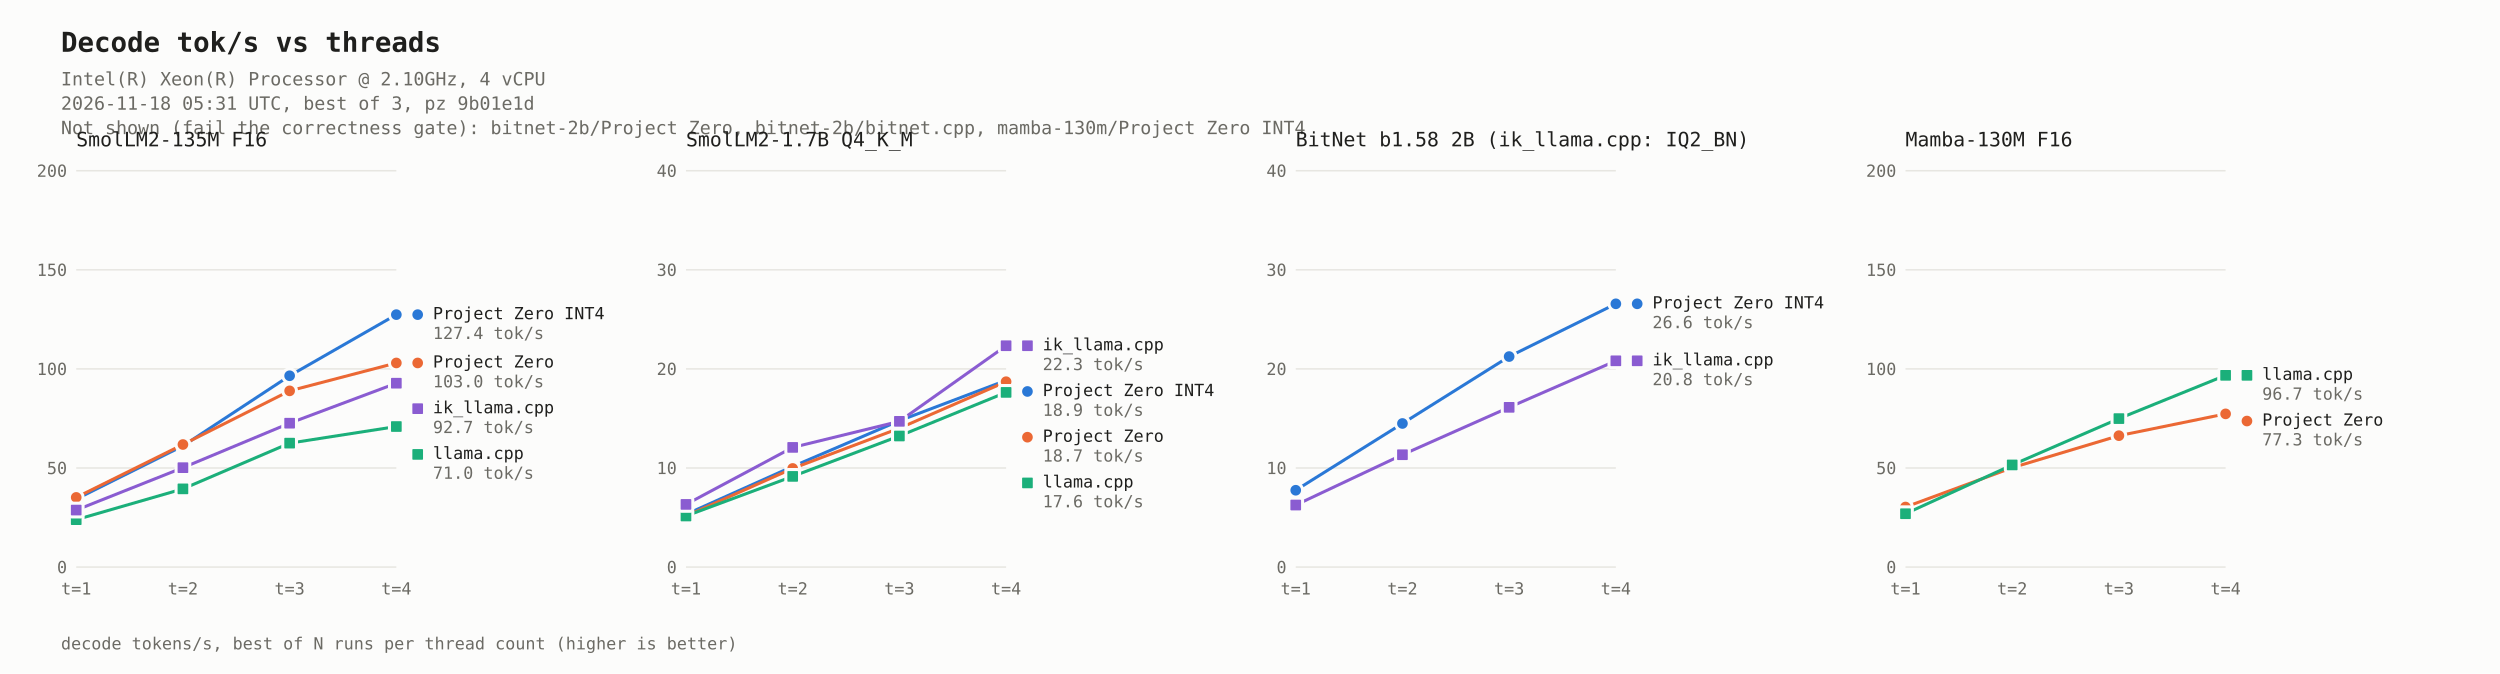
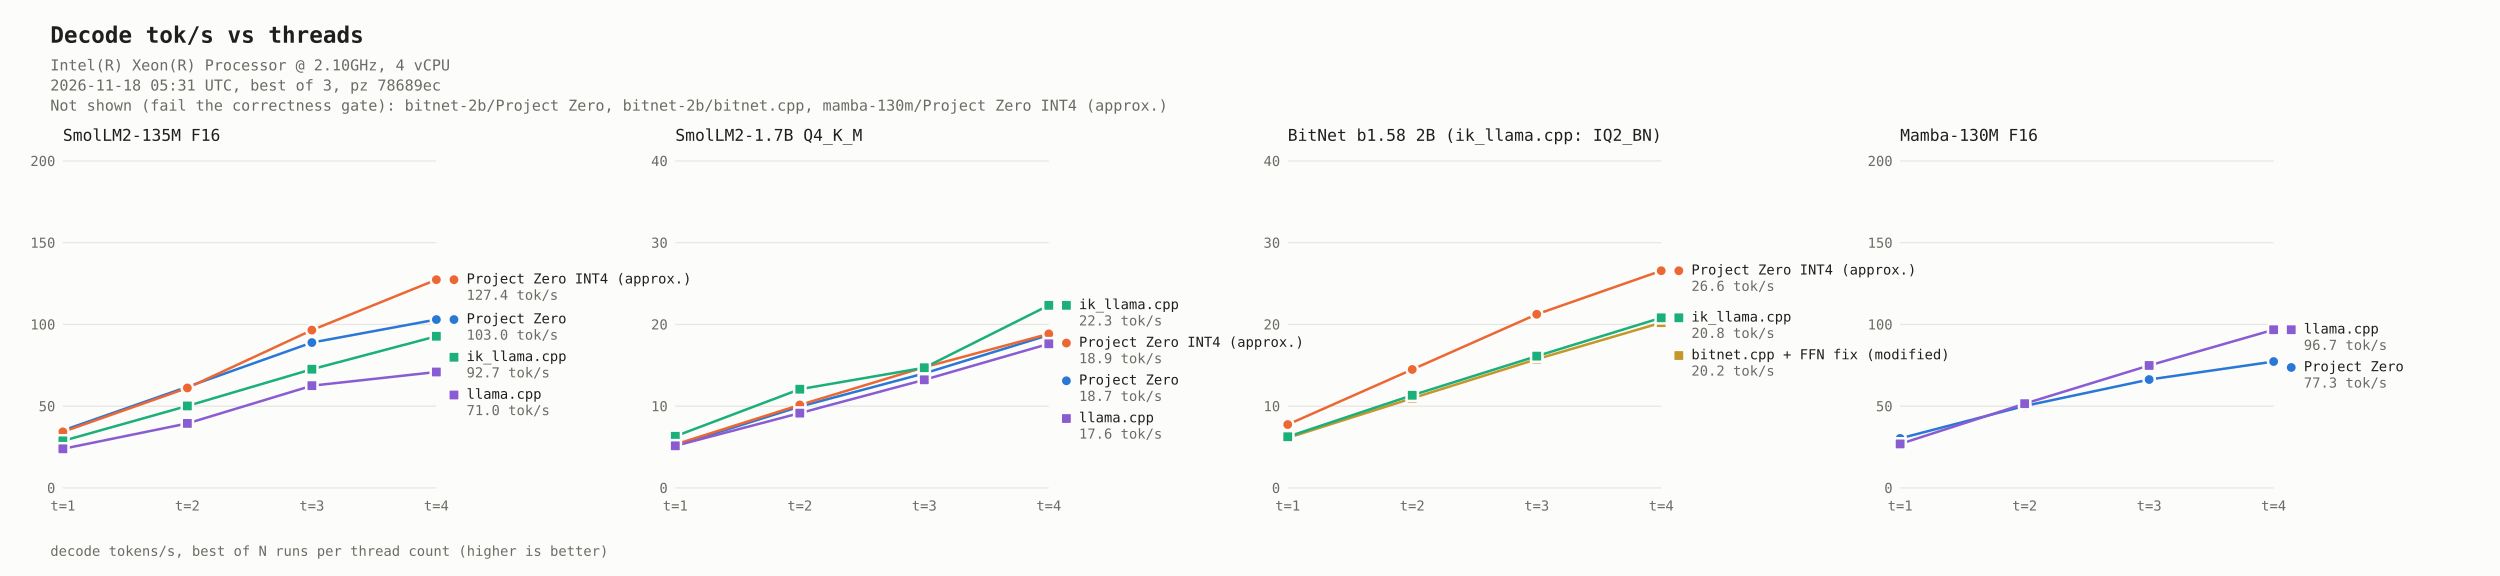
- <svg xmlns="http://www.w3.org/2000/svg" width="1640" height="442" viewBox="0 0 1640 442" font-family="ui-monospace,Menlo,Consolas,monospace">
-   <rect width="1640" height="442" fill="#fcfcfb" />
+ <svg xmlns="http://www.w3.org/2000/svg" width="1988" height="458" viewBox="0 0 1988 458" font-family="ui-monospace,Menlo,Consolas,monospace">
+   <rect width="1988" height="458" fill="#fcfcfb" />
  <text x="40" y="34" font-size="18" fill="#1f1f1d" font-weight="600">Decode tok/s vs threads</text>
  <text x="40" y="56" font-size="12" fill="#6b6a64">Intel(R) Xeon(R) Processor @ 2.10GHz, 4 vCPU</text>
-   <text x="40" y="72" font-size="12" fill="#6b6a64">2026-11-18 05:31 UTC, best of 3, pz 9b01e1d</text>
-   <text x="40" y="88" font-size="12" fill="#6b6a64">Not shown (fail the correctness gate): bitnet-2b/Project Zero, bitnet-2b/bitnet.cpp, mamba-130m/Project Zero INT4</text>
-   <text x="50" y="96" font-size="13" fill="#1f1f1d">SmolLM2-135M F16</text>
-   <line x1="50" x2="260" y1="372.0" y2="372.0" stroke="#e7e6e1" stroke-width="1" />
-   <text x="44" y="376.0" font-size="11" fill="#6b6a64" text-anchor="end">0</text>
-   <line x1="50" x2="260" y1="307.0" y2="307.0" stroke="#e7e6e1" stroke-width="1" />
-   <text x="44" y="311.0" font-size="11" fill="#6b6a64" text-anchor="end">50</text>
-   <line x1="50" x2="260" y1="242.0" y2="242.0" stroke="#e7e6e1" stroke-width="1" />
-   <text x="44" y="246.0" font-size="11" fill="#6b6a64" text-anchor="end">100</text>
-   <line x1="50" x2="260" y1="177.0" y2="177.0" stroke="#e7e6e1" stroke-width="1" />
-   <text x="44" y="181.0" font-size="11" fill="#6b6a64" text-anchor="end">150</text>
-   <line x1="50" x2="260" y1="112.0" y2="112.0" stroke="#e7e6e1" stroke-width="1" />
-   <text x="44" y="116.0" font-size="11" fill="#6b6a64" text-anchor="end">200</text>
-   <text x="50.0" y="390" font-size="11" fill="#6b6a64" text-anchor="middle">t=1</text>
-   <text x="120.0" y="390" font-size="11" fill="#6b6a64" text-anchor="middle">t=2</text>
-   <text x="190.0" y="390" font-size="11" fill="#6b6a64" text-anchor="middle">t=3</text>
-   <text x="260.0" y="390" font-size="11" fill="#6b6a64" text-anchor="middle">t=4</text>
-   <polyline points="50.0,327.4 120.0,292.5 190.0,246.5 260.0,206.4" fill="none" stroke="#2a78d6" stroke-width="2" stroke-linejoin="round" />
-   <circle cx="50.0" cy="327.4" r="4.5" fill="#2a78d6" stroke="#fcfcfb" stroke-width="2" />
-   <circle cx="120.0" cy="292.5" r="4.5" fill="#2a78d6" stroke="#fcfcfb" stroke-width="2" />
-   <circle cx="190.0" cy="246.5" r="4.5" fill="#2a78d6" stroke="#fcfcfb" stroke-width="2" />
-   <circle cx="260.0" cy="206.4" r="4.5" fill="#2a78d6" stroke="#fcfcfb" stroke-width="2" />
-   <polyline points="50.0,326.3 120.0,291.6 190.0,256.4 260.0,238.1" fill="none" stroke="#eb6834" stroke-width="2" stroke-linejoin="round" />
-   <circle cx="50.0" cy="326.3" r="4.5" fill="#eb6834" stroke="#fcfcfb" stroke-width="2" />
-   <circle cx="120.0" cy="291.6" r="4.5" fill="#eb6834" stroke="#fcfcfb" stroke-width="2" />
-   <circle cx="190.0" cy="256.4" r="4.5" fill="#eb6834" stroke="#fcfcfb" stroke-width="2" />
-   <circle cx="260.0" cy="238.1" r="4.5" fill="#eb6834" stroke="#fcfcfb" stroke-width="2" />
-   <polyline points="50.0,340.9 120.0,320.7 190.0,290.7 260.0,279.8" fill="none" stroke="#1baf7a" stroke-width="2" stroke-linejoin="round" />
-   <rect x="45.5" y="336.4" width="9" height="9" rx="1.5" fill="#1baf7a" stroke="#fcfcfb" stroke-width="2" />
-   <rect x="115.5" y="316.2" width="9" height="9" rx="1.5" fill="#1baf7a" stroke="#fcfcfb" stroke-width="2" />
-   <rect x="185.5" y="286.2" width="9" height="9" rx="1.5" fill="#1baf7a" stroke="#fcfcfb" stroke-width="2" />
-   <rect x="255.5" y="275.3" width="9" height="9" rx="1.5" fill="#1baf7a" stroke="#fcfcfb" stroke-width="2" />
-   <polyline points="50.0,334.6 120.0,306.8 190.0,277.6 260.0,251.4" fill="none" stroke="#8a5cd1" stroke-width="2" stroke-linejoin="round" />
-   <rect x="45.5" y="330.1" width="9" height="9" rx="1.5" fill="#8a5cd1" stroke="#fcfcfb" stroke-width="2" />
-   <rect x="115.5" y="302.3" width="9" height="9" rx="1.5" fill="#8a5cd1" stroke="#fcfcfb" stroke-width="2" />
-   <rect x="185.5" y="273.1" width="9" height="9" rx="1.5" fill="#8a5cd1" stroke="#fcfcfb" stroke-width="2" />
-   <rect x="255.5" y="246.9" width="9" height="9" rx="1.5" fill="#8a5cd1" stroke="#fcfcfb" stroke-width="2" />
-   <circle cx="274.0" cy="206.4" r="4.5" fill="#2a78d6" stroke="#fcfcfb" stroke-width="2" />
-   <text x="284" y="209.4" font-size="11" fill="#1f1f1d">Project Zero INT4</text>
-   <text x="284" y="222.4" font-size="11" fill="#6b6a64">127.4 tok/s</text>
-   <circle cx="274.0" cy="238.1" r="4.5" fill="#eb6834" stroke="#fcfcfb" stroke-width="2" />
-   <text x="284" y="241.1" font-size="11" fill="#1f1f1d">Project Zero</text>
-   <text x="284" y="254.1" font-size="11" fill="#6b6a64">103.0 tok/s</text>
-   <rect x="269.5" y="263.6" width="9" height="9" rx="1.5" fill="#8a5cd1" stroke="#fcfcfb" stroke-width="2" />
-   <text x="284" y="271.1" font-size="11" fill="#1f1f1d">ik_llama.cpp</text>
-   <text x="284" y="284.1" font-size="11" fill="#6b6a64">92.7 tok/s</text>
-   <rect x="269.5" y="293.6" width="9" height="9" rx="1.5" fill="#1baf7a" stroke="#fcfcfb" stroke-width="2" />
-   <text x="284" y="301.1" font-size="11" fill="#1f1f1d">llama.cpp</text>
-   <text x="284" y="314.1" font-size="11" fill="#6b6a64">71.0 tok/s</text>
-   <text x="450" y="96" font-size="13" fill="#1f1f1d">SmolLM2-1.7B Q4_K_M</text>
-   <line x1="450" x2="660" y1="372.0" y2="372.0" stroke="#e7e6e1" stroke-width="1" />
-   <text x="444" y="376.0" font-size="11" fill="#6b6a64" text-anchor="end">0</text>
-   <line x1="450" x2="660" y1="307.0" y2="307.0" stroke="#e7e6e1" stroke-width="1" />
-   <text x="444" y="311.0" font-size="11" fill="#6b6a64" text-anchor="end">10</text>
-   <line x1="450" x2="660" y1="242.0" y2="242.0" stroke="#e7e6e1" stroke-width="1" />
-   <text x="444" y="246.0" font-size="11" fill="#6b6a64" text-anchor="end">20</text>
-   <line x1="450" x2="660" y1="177.0" y2="177.0" stroke="#e7e6e1" stroke-width="1" />
-   <text x="444" y="181.0" font-size="11" fill="#6b6a64" text-anchor="end">30</text>
-   <line x1="450" x2="660" y1="112.0" y2="112.0" stroke="#e7e6e1" stroke-width="1" />
-   <text x="444" y="116.0" font-size="11" fill="#6b6a64" text-anchor="end">40</text>
-   <text x="450.0" y="390" font-size="11" fill="#6b6a64" text-anchor="middle">t=1</text>
-   <text x="520.0" y="390" font-size="11" fill="#6b6a64" text-anchor="middle">t=2</text>
-   <text x="590.0" y="390" font-size="11" fill="#6b6a64" text-anchor="middle">t=3</text>
-   <text x="660.0" y="390" font-size="11" fill="#6b6a64" text-anchor="middle">t=4</text>
-   <polyline points="450.0,337.4 520.0,306.0 590.0,276.0 660.0,249.5" fill="none" stroke="#2a78d6" stroke-width="2" stroke-linejoin="round" />
-   <circle cx="450.0" cy="337.4" r="4.5" fill="#2a78d6" stroke="#fcfcfb" stroke-width="2" />
-   <circle cx="520.0" cy="306.0" r="4.5" fill="#2a78d6" stroke="#fcfcfb" stroke-width="2" />
-   <circle cx="590.0" cy="276.0" r="4.5" fill="#2a78d6" stroke="#fcfcfb" stroke-width="2" />
-   <circle cx="660.0" cy="249.5" r="4.5" fill="#2a78d6" stroke="#fcfcfb" stroke-width="2" />
-   <polyline points="450.0,338.5 520.0,307.3 590.0,280.9 660.0,250.4" fill="none" stroke="#eb6834" stroke-width="2" stroke-linejoin="round" />
-   <circle cx="450.0" cy="338.5" r="4.5" fill="#eb6834" stroke="#fcfcfb" stroke-width="2" />
-   <circle cx="520.0" cy="307.3" r="4.5" fill="#eb6834" stroke="#fcfcfb" stroke-width="2" />
-   <circle cx="590.0" cy="280.9" r="4.5" fill="#eb6834" stroke="#fcfcfb" stroke-width="2" />
-   <circle cx="660.0" cy="250.4" r="4.5" fill="#eb6834" stroke="#fcfcfb" stroke-width="2" />
-   <polyline points="450.0,338.5 520.0,312.5 590.0,286.0 660.0,257.4" fill="none" stroke="#1baf7a" stroke-width="2" stroke-linejoin="round" />
-   <rect x="445.5" y="334.0" width="9" height="9" rx="1.5" fill="#1baf7a" stroke="#fcfcfb" stroke-width="2" />
-   <rect x="515.5" y="308.0" width="9" height="9" rx="1.5" fill="#1baf7a" stroke="#fcfcfb" stroke-width="2" />
-   <rect x="585.5" y="281.5" width="9" height="9" rx="1.5" fill="#1baf7a" stroke="#fcfcfb" stroke-width="2" />
-   <rect x="655.5" y="252.9" width="9" height="9" rx="1.5" fill="#1baf7a" stroke="#fcfcfb" stroke-width="2" />
-   <polyline points="450.0,330.9 520.0,293.5 590.0,276.4 660.0,226.8" fill="none" stroke="#8a5cd1" stroke-width="2" stroke-linejoin="round" />
-   <rect x="445.5" y="326.4" width="9" height="9" rx="1.5" fill="#8a5cd1" stroke="#fcfcfb" stroke-width="2" />
-   <rect x="515.5" y="289.0" width="9" height="9" rx="1.5" fill="#8a5cd1" stroke="#fcfcfb" stroke-width="2" />
-   <rect x="585.5" y="271.9" width="9" height="9" rx="1.5" fill="#8a5cd1" stroke="#fcfcfb" stroke-width="2" />
-   <rect x="655.5" y="222.3" width="9" height="9" rx="1.5" fill="#8a5cd1" stroke="#fcfcfb" stroke-width="2" />
-   <rect x="669.5" y="222.3" width="9" height="9" rx="1.5" fill="#8a5cd1" stroke="#fcfcfb" stroke-width="2" />
-   <text x="684" y="229.8" font-size="11" fill="#1f1f1d">ik_llama.cpp</text>
-   <text x="684" y="242.8" font-size="11" fill="#6b6a64">22.3 tok/s</text>
-   <circle cx="674.0" cy="256.8" r="4.5" fill="#2a78d6" stroke="#fcfcfb" stroke-width="2" />
-   <text x="684" y="259.8" font-size="11" fill="#1f1f1d">Project Zero INT4</text>
-   <text x="684" y="272.8" font-size="11" fill="#6b6a64">18.9 tok/s</text>
-   <circle cx="674.0" cy="286.8" r="4.5" fill="#eb6834" stroke="#fcfcfb" stroke-width="2" />
-   <text x="684" y="289.8" font-size="11" fill="#1f1f1d">Project Zero</text>
-   <text x="684" y="302.8" font-size="11" fill="#6b6a64">18.7 tok/s</text>
-   <rect x="669.5" y="312.3" width="9" height="9" rx="1.5" fill="#1baf7a" stroke="#fcfcfb" stroke-width="2" />
-   <text x="684" y="319.8" font-size="11" fill="#1f1f1d">llama.cpp</text>
-   <text x="684" y="332.8" font-size="11" fill="#6b6a64">17.6 tok/s</text>
-   <text x="850" y="96" font-size="13" fill="#1f1f1d">BitNet b1.58 2B (ik_llama.cpp: IQ2_BN)</text>
-   <line x1="850" x2="1060" y1="372.0" y2="372.0" stroke="#e7e6e1" stroke-width="1" />
-   <text x="844" y="376.0" font-size="11" fill="#6b6a64" text-anchor="end">0</text>
-   <line x1="850" x2="1060" y1="307.0" y2="307.0" stroke="#e7e6e1" stroke-width="1" />
-   <text x="844" y="311.0" font-size="11" fill="#6b6a64" text-anchor="end">10</text>
-   <line x1="850" x2="1060" y1="242.0" y2="242.0" stroke="#e7e6e1" stroke-width="1" />
-   <text x="844" y="246.0" font-size="11" fill="#6b6a64" text-anchor="end">20</text>
-   <line x1="850" x2="1060" y1="177.0" y2="177.0" stroke="#e7e6e1" stroke-width="1" />
-   <text x="844" y="181.0" font-size="11" fill="#6b6a64" text-anchor="end">30</text>
-   <line x1="850" x2="1060" y1="112.0" y2="112.0" stroke="#e7e6e1" stroke-width="1" />
-   <text x="844" y="116.0" font-size="11" fill="#6b6a64" text-anchor="end">40</text>
-   <text x="850.0" y="390" font-size="11" fill="#6b6a64" text-anchor="middle">t=1</text>
-   <text x="920.0" y="390" font-size="11" fill="#6b6a64" text-anchor="middle">t=2</text>
-   <text x="990.0" y="390" font-size="11" fill="#6b6a64" text-anchor="middle">t=3</text>
-   <text x="1060.0" y="390" font-size="11" fill="#6b6a64" text-anchor="middle">t=4</text>
-   <polyline points="850.0,321.6 920.0,277.8 990.0,233.9 1060.0,199.3" fill="none" stroke="#2a78d6" stroke-width="2" stroke-linejoin="round" />
-   <circle cx="850.0" cy="321.6" r="4.5" fill="#2a78d6" stroke="#fcfcfb" stroke-width="2" />
-   <circle cx="920.0" cy="277.8" r="4.5" fill="#2a78d6" stroke="#fcfcfb" stroke-width="2" />
-   <circle cx="990.0" cy="233.9" r="4.5" fill="#2a78d6" stroke="#fcfcfb" stroke-width="2" />
-   <circle cx="1060.0" cy="199.3" r="4.5" fill="#2a78d6" stroke="#fcfcfb" stroke-width="2" />
-   <polyline points="850.0,331.3 920.0,298.3 990.0,267.2 1060.0,236.7" fill="none" stroke="#8a5cd1" stroke-width="2" stroke-linejoin="round" />
-   <rect x="845.5" y="326.8" width="9" height="9" rx="1.5" fill="#8a5cd1" stroke="#fcfcfb" stroke-width="2" />
-   <rect x="915.5" y="293.8" width="9" height="9" rx="1.5" fill="#8a5cd1" stroke="#fcfcfb" stroke-width="2" />
-   <rect x="985.5" y="262.7" width="9" height="9" rx="1.5" fill="#8a5cd1" stroke="#fcfcfb" stroke-width="2" />
-   <rect x="1055.5" y="232.2" width="9" height="9" rx="1.5" fill="#8a5cd1" stroke="#fcfcfb" stroke-width="2" />
-   <circle cx="1074.0" cy="199.3" r="4.5" fill="#2a78d6" stroke="#fcfcfb" stroke-width="2" />
-   <text x="1084" y="202.3" font-size="11" fill="#1f1f1d">Project Zero INT4</text>
-   <text x="1084" y="215.3" font-size="11" fill="#6b6a64">26.6 tok/s</text>
-   <rect x="1069.5" y="232.2" width="9" height="9" rx="1.5" fill="#8a5cd1" stroke="#fcfcfb" stroke-width="2" />
-   <text x="1084" y="239.7" font-size="11" fill="#1f1f1d">ik_llama.cpp</text>
-   <text x="1084" y="252.7" font-size="11" fill="#6b6a64">20.8 tok/s</text>
-   <text x="1250" y="96" font-size="13" fill="#1f1f1d">Mamba-130M F16</text>
-   <line x1="1250" x2="1460" y1="372.0" y2="372.0" stroke="#e7e6e1" stroke-width="1" />
-   <text x="1244" y="376.0" font-size="11" fill="#6b6a64" text-anchor="end">0</text>
-   <line x1="1250" x2="1460" y1="307.0" y2="307.0" stroke="#e7e6e1" stroke-width="1" />
-   <text x="1244" y="311.0" font-size="11" fill="#6b6a64" text-anchor="end">50</text>
-   <line x1="1250" x2="1460" y1="242.0" y2="242.0" stroke="#e7e6e1" stroke-width="1" />
-   <text x="1244" y="246.0" font-size="11" fill="#6b6a64" text-anchor="end">100</text>
-   <line x1="1250" x2="1460" y1="177.0" y2="177.0" stroke="#e7e6e1" stroke-width="1" />
-   <text x="1244" y="181.0" font-size="11" fill="#6b6a64" text-anchor="end">150</text>
-   <line x1="1250" x2="1460" y1="112.0" y2="112.0" stroke="#e7e6e1" stroke-width="1" />
-   <text x="1244" y="116.0" font-size="11" fill="#6b6a64" text-anchor="end">200</text>
-   <text x="1250.0" y="390" font-size="11" fill="#6b6a64" text-anchor="middle">t=1</text>
-   <text x="1320.0" y="390" font-size="11" fill="#6b6a64" text-anchor="middle">t=2</text>
-   <text x="1390.0" y="390" font-size="11" fill="#6b6a64" text-anchor="middle">t=3</text>
-   <text x="1460.0" y="390" font-size="11" fill="#6b6a64" text-anchor="middle">t=4</text>
-   <polyline points="1250.0,332.6 1320.0,306.8 1390.0,285.8 1460.0,271.5" fill="none" stroke="#eb6834" stroke-width="2" stroke-linejoin="round" />
-   <circle cx="1250.0" cy="332.6" r="4.5" fill="#eb6834" stroke="#fcfcfb" stroke-width="2" />
-   <circle cx="1320.0" cy="306.8" r="4.5" fill="#eb6834" stroke="#fcfcfb" stroke-width="2" />
-   <circle cx="1390.0" cy="285.8" r="4.5" fill="#eb6834" stroke="#fcfcfb" stroke-width="2" />
-   <circle cx="1460.0" cy="271.5" r="4.5" fill="#eb6834" stroke="#fcfcfb" stroke-width="2" />
-   <polyline points="1250.0,337.0 1320.0,305.0 1390.0,274.6 1460.0,246.2" fill="none" stroke="#1baf7a" stroke-width="2" stroke-linejoin="round" />
-   <rect x="1245.5" y="332.5" width="9" height="9" rx="1.5" fill="#1baf7a" stroke="#fcfcfb" stroke-width="2" />
-   <rect x="1315.5" y="300.5" width="9" height="9" rx="1.5" fill="#1baf7a" stroke="#fcfcfb" stroke-width="2" />
-   <rect x="1385.5" y="270.1" width="9" height="9" rx="1.5" fill="#1baf7a" stroke="#fcfcfb" stroke-width="2" />
-   <rect x="1455.5" y="241.7" width="9" height="9" rx="1.5" fill="#1baf7a" stroke="#fcfcfb" stroke-width="2" />
-   <rect x="1469.5" y="241.7" width="9" height="9" rx="1.5" fill="#1baf7a" stroke="#fcfcfb" stroke-width="2" />
-   <text x="1484" y="249.2" font-size="11" fill="#1f1f1d">llama.cpp</text>
-   <text x="1484" y="262.2" font-size="11" fill="#6b6a64">96.7 tok/s</text>
-   <circle cx="1474.0" cy="276.2" r="4.5" fill="#eb6834" stroke="#fcfcfb" stroke-width="2" />
-   <text x="1484" y="279.2" font-size="11" fill="#1f1f1d">Project Zero</text>
-   <text x="1484" y="292.2" font-size="11" fill="#6b6a64">77.3 tok/s</text>
-   <text x="40" y="426" font-size="11" fill="#6b6a64">decode tokens/s, best of N runs per thread count (higher is better)</text>
+   <text x="40" y="72" font-size="12" fill="#6b6a64">2026-11-18 05:31 UTC, best of 3, pz 78689ec</text>
+   <text x="40" y="88" font-size="12" fill="#6b6a64">Not shown (fail the correctness gate): bitnet-2b/Project Zero, bitnet-2b/bitnet.cpp, mamba-130m/Project Zero INT4 (approx.)</text>
+   <text x="50" y="112" font-size="13" fill="#1f1f1d">SmolLM2-135M F16</text>
+   <line x1="50" x2="347" y1="388.0" y2="388.0" stroke="#e7e6e1" stroke-width="1" />
+   <text x="44" y="392.0" font-size="11" fill="#6b6a64" text-anchor="end">0</text>
+   <line x1="50" x2="347" y1="323.0" y2="323.0" stroke="#e7e6e1" stroke-width="1" />
+   <text x="44" y="327.0" font-size="11" fill="#6b6a64" text-anchor="end">50</text>
+   <line x1="50" x2="347" y1="258.0" y2="258.0" stroke="#e7e6e1" stroke-width="1" />
+   <text x="44" y="262.0" font-size="11" fill="#6b6a64" text-anchor="end">100</text>
+   <line x1="50" x2="347" y1="193.0" y2="193.0" stroke="#e7e6e1" stroke-width="1" />
+   <text x="44" y="197.0" font-size="11" fill="#6b6a64" text-anchor="end">150</text>
+   <line x1="50" x2="347" y1="128.0" y2="128.0" stroke="#e7e6e1" stroke-width="1" />
+   <text x="44" y="132.0" font-size="11" fill="#6b6a64" text-anchor="end">200</text>
+   <text x="50.0" y="406" font-size="11" fill="#6b6a64" text-anchor="middle">t=1</text>
+   <text x="149.0" y="406" font-size="11" fill="#6b6a64" text-anchor="middle">t=2</text>
+   <text x="248.0" y="406" font-size="11" fill="#6b6a64" text-anchor="middle">t=3</text>
+   <text x="347.0" y="406" font-size="11" fill="#6b6a64" text-anchor="middle">t=4</text>
+   <polyline points="50.0,342.3 149.0,307.6 248.0,272.4 347.0,254.1" fill="none" stroke="#2a78d6" stroke-width="2" stroke-linejoin="round" />
+   <circle cx="50.0" cy="342.3" r="4.5" fill="#2a78d6" stroke="#fcfcfb" stroke-width="2" />
+   <circle cx="149.0" cy="307.6" r="4.5" fill="#2a78d6" stroke="#fcfcfb" stroke-width="2" />
+   <circle cx="248.0" cy="272.4" r="4.5" fill="#2a78d6" stroke="#fcfcfb" stroke-width="2" />
+   <circle cx="347.0" cy="254.1" r="4.5" fill="#2a78d6" stroke="#fcfcfb" stroke-width="2" />
+   <polyline points="50.0,343.4 149.0,308.5 248.0,262.5 347.0,222.4" fill="none" stroke="#eb6834" stroke-width="2" stroke-linejoin="round" />
+   <circle cx="50.0" cy="343.4" r="4.5" fill="#eb6834" stroke="#fcfcfb" stroke-width="2" />
+   <circle cx="149.0" cy="308.5" r="4.5" fill="#eb6834" stroke="#fcfcfb" stroke-width="2" />
+   <circle cx="248.0" cy="262.5" r="4.5" fill="#eb6834" stroke="#fcfcfb" stroke-width="2" />
+   <circle cx="347.0" cy="222.4" r="4.5" fill="#eb6834" stroke="#fcfcfb" stroke-width="2" />
+   <polyline points="50.0,350.6 149.0,322.8 248.0,293.6 347.0,267.4" fill="none" stroke="#1baf7a" stroke-width="2" stroke-linejoin="round" />
+   <rect x="45.5" y="346.1" width="9" height="9" rx="1.5" fill="#1baf7a" stroke="#fcfcfb" stroke-width="2" />
+   <rect x="144.5" y="318.3" width="9" height="9" rx="1.5" fill="#1baf7a" stroke="#fcfcfb" stroke-width="2" />
+   <rect x="243.5" y="289.1" width="9" height="9" rx="1.5" fill="#1baf7a" stroke="#fcfcfb" stroke-width="2" />
+   <rect x="342.5" y="262.9" width="9" height="9" rx="1.5" fill="#1baf7a" stroke="#fcfcfb" stroke-width="2" />
+   <polyline points="50.0,356.9 149.0,336.7 248.0,306.7 347.0,295.8" fill="none" stroke="#8a5cd1" stroke-width="2" stroke-linejoin="round" />
+   <rect x="45.5" y="352.4" width="9" height="9" rx="1.5" fill="#8a5cd1" stroke="#fcfcfb" stroke-width="2" />
+   <rect x="144.5" y="332.2" width="9" height="9" rx="1.5" fill="#8a5cd1" stroke="#fcfcfb" stroke-width="2" />
+   <rect x="243.5" y="302.2" width="9" height="9" rx="1.5" fill="#8a5cd1" stroke="#fcfcfb" stroke-width="2" />
+   <rect x="342.5" y="291.3" width="9" height="9" rx="1.5" fill="#8a5cd1" stroke="#fcfcfb" stroke-width="2" />
+   <circle cx="361.0" cy="222.4" r="4.5" fill="#eb6834" stroke="#fcfcfb" stroke-width="2" />
+   <text x="371" y="225.4" font-size="11" fill="#1f1f1d">Project Zero INT4 (approx.)</text>
+   <text x="371" y="238.4" font-size="11" fill="#6b6a64">127.4 tok/s</text>
+   <circle cx="361.0" cy="254.1" r="4.5" fill="#2a78d6" stroke="#fcfcfb" stroke-width="2" />
+   <text x="371" y="257.1" font-size="11" fill="#1f1f1d">Project Zero</text>
+   <text x="371" y="270.1" font-size="11" fill="#6b6a64">103.0 tok/s</text>
+   <rect x="356.5" y="279.6" width="9" height="9" rx="1.5" fill="#1baf7a" stroke="#fcfcfb" stroke-width="2" />
+   <text x="371" y="287.1" font-size="11" fill="#1f1f1d">ik_llama.cpp</text>
+   <text x="371" y="300.1" font-size="11" fill="#6b6a64">92.7 tok/s</text>
+   <rect x="356.5" y="309.6" width="9" height="9" rx="1.5" fill="#8a5cd1" stroke="#fcfcfb" stroke-width="2" />
+   <text x="371" y="317.1" font-size="11" fill="#1f1f1d">llama.cpp</text>
+   <text x="371" y="330.1" font-size="11" fill="#6b6a64">71.0 tok/s</text>
+   <text x="537" y="112" font-size="13" fill="#1f1f1d">SmolLM2-1.7B Q4_K_M</text>
+   <line x1="537" x2="834" y1="388.0" y2="388.0" stroke="#e7e6e1" stroke-width="1" />
+   <text x="531" y="392.0" font-size="11" fill="#6b6a64" text-anchor="end">0</text>
+   <line x1="537" x2="834" y1="323.0" y2="323.0" stroke="#e7e6e1" stroke-width="1" />
+   <text x="531" y="327.0" font-size="11" fill="#6b6a64" text-anchor="end">10</text>
+   <line x1="537" x2="834" y1="258.0" y2="258.0" stroke="#e7e6e1" stroke-width="1" />
+   <text x="531" y="262.0" font-size="11" fill="#6b6a64" text-anchor="end">20</text>
+   <line x1="537" x2="834" y1="193.0" y2="193.0" stroke="#e7e6e1" stroke-width="1" />
+   <text x="531" y="197.0" font-size="11" fill="#6b6a64" text-anchor="end">30</text>
+   <line x1="537" x2="834" y1="128.0" y2="128.0" stroke="#e7e6e1" stroke-width="1" />
+   <text x="531" y="132.0" font-size="11" fill="#6b6a64" text-anchor="end">40</text>
+   <text x="537.0" y="406" font-size="11" fill="#6b6a64" text-anchor="middle">t=1</text>
+   <text x="636.0" y="406" font-size="11" fill="#6b6a64" text-anchor="middle">t=2</text>
+   <text x="735.0" y="406" font-size="11" fill="#6b6a64" text-anchor="middle">t=3</text>
+   <text x="834.0" y="406" font-size="11" fill="#6b6a64" text-anchor="middle">t=4</text>
+   <polyline points="537.0,354.5 636.0,323.3 735.0,296.9 834.0,266.4" fill="none" stroke="#2a78d6" stroke-width="2" stroke-linejoin="round" />
+   <circle cx="537.0" cy="354.5" r="4.5" fill="#2a78d6" stroke="#fcfcfb" stroke-width="2" />
+   <circle cx="636.0" cy="323.3" r="4.5" fill="#2a78d6" stroke="#fcfcfb" stroke-width="2" />
+   <circle cx="735.0" cy="296.9" r="4.5" fill="#2a78d6" stroke="#fcfcfb" stroke-width="2" />
+   <circle cx="834.0" cy="266.4" r="4.5" fill="#2a78d6" stroke="#fcfcfb" stroke-width="2" />
+   <polyline points="537.0,353.4 636.0,322.0 735.0,292.0 834.0,265.5" fill="none" stroke="#eb6834" stroke-width="2" stroke-linejoin="round" />
+   <circle cx="537.0" cy="353.4" r="4.5" fill="#eb6834" stroke="#fcfcfb" stroke-width="2" />
+   <circle cx="636.0" cy="322.0" r="4.5" fill="#eb6834" stroke="#fcfcfb" stroke-width="2" />
+   <circle cx="735.0" cy="292.0" r="4.5" fill="#eb6834" stroke="#fcfcfb" stroke-width="2" />
+   <circle cx="834.0" cy="265.5" r="4.5" fill="#eb6834" stroke="#fcfcfb" stroke-width="2" />
+   <polyline points="537.0,346.9 636.0,309.5 735.0,292.4 834.0,242.8" fill="none" stroke="#1baf7a" stroke-width="2" stroke-linejoin="round" />
+   <rect x="532.5" y="342.4" width="9" height="9" rx="1.5" fill="#1baf7a" stroke="#fcfcfb" stroke-width="2" />
+   <rect x="631.5" y="305.0" width="9" height="9" rx="1.5" fill="#1baf7a" stroke="#fcfcfb" stroke-width="2" />
+   <rect x="730.5" y="287.9" width="9" height="9" rx="1.5" fill="#1baf7a" stroke="#fcfcfb" stroke-width="2" />
+   <rect x="829.5" y="238.3" width="9" height="9" rx="1.5" fill="#1baf7a" stroke="#fcfcfb" stroke-width="2" />
+   <polyline points="537.0,354.5 636.0,328.5 735.0,302.0 834.0,273.4" fill="none" stroke="#8a5cd1" stroke-width="2" stroke-linejoin="round" />
+   <rect x="532.5" y="350.0" width="9" height="9" rx="1.5" fill="#8a5cd1" stroke="#fcfcfb" stroke-width="2" />
+   <rect x="631.5" y="324.0" width="9" height="9" rx="1.5" fill="#8a5cd1" stroke="#fcfcfb" stroke-width="2" />
+   <rect x="730.5" y="297.5" width="9" height="9" rx="1.5" fill="#8a5cd1" stroke="#fcfcfb" stroke-width="2" />
+   <rect x="829.5" y="268.9" width="9" height="9" rx="1.5" fill="#8a5cd1" stroke="#fcfcfb" stroke-width="2" />
+   <rect x="843.5" y="238.3" width="9" height="9" rx="1.5" fill="#1baf7a" stroke="#fcfcfb" stroke-width="2" />
+   <text x="858" y="245.8" font-size="11" fill="#1f1f1d">ik_llama.cpp</text>
+   <text x="858" y="258.8" font-size="11" fill="#6b6a64">22.3 tok/s</text>
+   <circle cx="848.0" cy="272.8" r="4.5" fill="#eb6834" stroke="#fcfcfb" stroke-width="2" />
+   <text x="858" y="275.8" font-size="11" fill="#1f1f1d">Project Zero INT4 (approx.)</text>
+   <text x="858" y="288.8" font-size="11" fill="#6b6a64">18.9 tok/s</text>
+   <circle cx="848.0" cy="302.8" r="4.5" fill="#2a78d6" stroke="#fcfcfb" stroke-width="2" />
+   <text x="858" y="305.8" font-size="11" fill="#1f1f1d">Project Zero</text>
+   <text x="858" y="318.8" font-size="11" fill="#6b6a64">18.7 tok/s</text>
+   <rect x="843.5" y="328.3" width="9" height="9" rx="1.5" fill="#8a5cd1" stroke="#fcfcfb" stroke-width="2" />
+   <text x="858" y="335.8" font-size="11" fill="#1f1f1d">llama.cpp</text>
+   <text x="858" y="348.8" font-size="11" fill="#6b6a64">17.6 tok/s</text>
+   <text x="1024" y="112" font-size="13" fill="#1f1f1d">BitNet b1.58 2B (ik_llama.cpp: IQ2_BN)</text>
+   <line x1="1024" x2="1321" y1="388.0" y2="388.0" stroke="#e7e6e1" stroke-width="1" />
+   <text x="1018" y="392.0" font-size="11" fill="#6b6a64" text-anchor="end">0</text>
+   <line x1="1024" x2="1321" y1="323.0" y2="323.0" stroke="#e7e6e1" stroke-width="1" />
+   <text x="1018" y="327.0" font-size="11" fill="#6b6a64" text-anchor="end">10</text>
+   <line x1="1024" x2="1321" y1="258.0" y2="258.0" stroke="#e7e6e1" stroke-width="1" />
+   <text x="1018" y="262.0" font-size="11" fill="#6b6a64" text-anchor="end">20</text>
+   <line x1="1024" x2="1321" y1="193.0" y2="193.0" stroke="#e7e6e1" stroke-width="1" />
+   <text x="1018" y="197.0" font-size="11" fill="#6b6a64" text-anchor="end">30</text>
+   <line x1="1024" x2="1321" y1="128.0" y2="128.0" stroke="#e7e6e1" stroke-width="1" />
+   <text x="1018" y="132.0" font-size="11" fill="#6b6a64" text-anchor="end">40</text>
+   <text x="1024.0" y="406" font-size="11" fill="#6b6a64" text-anchor="middle">t=1</text>
+   <text x="1123.0" y="406" font-size="11" fill="#6b6a64" text-anchor="middle">t=2</text>
+   <text x="1222.0" y="406" font-size="11" fill="#6b6a64" text-anchor="middle">t=3</text>
+   <text x="1321.0" y="406" font-size="11" fill="#6b6a64" text-anchor="middle">t=4</text>
+   <polyline points="1024.0,337.6 1123.0,293.8 1222.0,249.9 1321.0,215.3" fill="none" stroke="#eb6834" stroke-width="2" stroke-linejoin="round" />
+   <circle cx="1024.0" cy="337.6" r="4.5" fill="#eb6834" stroke="#fcfcfb" stroke-width="2" />
+   <circle cx="1123.0" cy="293.8" r="4.5" fill="#eb6834" stroke="#fcfcfb" stroke-width="2" />
+   <circle cx="1222.0" cy="249.9" r="4.5" fill="#eb6834" stroke="#fcfcfb" stroke-width="2" />
+   <circle cx="1321.0" cy="215.3" r="4.5" fill="#eb6834" stroke="#fcfcfb" stroke-width="2" />
+   <polyline points="1024.0,348.2 1123.0,316.7 1222.0,285.6 1321.0,256.6" fill="none" stroke="#c4972b" stroke-width="2" stroke-linejoin="round" />
+   <rect x="1019.5" y="343.7" width="9" height="9" rx="1.5" fill="#c4972b" stroke="#fcfcfb" stroke-width="2" />
+   <rect x="1118.5" y="312.2" width="9" height="9" rx="1.5" fill="#c4972b" stroke="#fcfcfb" stroke-width="2" />
+   <rect x="1217.5" y="281.1" width="9" height="9" rx="1.5" fill="#c4972b" stroke="#fcfcfb" stroke-width="2" />
+   <rect x="1316.5" y="252.1" width="9" height="9" rx="1.5" fill="#c4972b" stroke="#fcfcfb" stroke-width="2" />
+   <polyline points="1024.0,347.3 1123.0,314.3 1222.0,283.2 1321.0,252.7" fill="none" stroke="#1baf7a" stroke-width="2" stroke-linejoin="round" />
+   <rect x="1019.5" y="342.8" width="9" height="9" rx="1.5" fill="#1baf7a" stroke="#fcfcfb" stroke-width="2" />
+   <rect x="1118.5" y="309.8" width="9" height="9" rx="1.5" fill="#1baf7a" stroke="#fcfcfb" stroke-width="2" />
+   <rect x="1217.5" y="278.7" width="9" height="9" rx="1.5" fill="#1baf7a" stroke="#fcfcfb" stroke-width="2" />
+   <rect x="1316.5" y="248.2" width="9" height="9" rx="1.5" fill="#1baf7a" stroke="#fcfcfb" stroke-width="2" />
+   <circle cx="1335.0" cy="215.3" r="4.5" fill="#eb6834" stroke="#fcfcfb" stroke-width="2" />
+   <text x="1345" y="218.3" font-size="11" fill="#1f1f1d">Project Zero INT4 (approx.)</text>
+   <text x="1345" y="231.3" font-size="11" fill="#6b6a64">26.6 tok/s</text>
+   <rect x="1330.5" y="248.2" width="9" height="9" rx="1.5" fill="#1baf7a" stroke="#fcfcfb" stroke-width="2" />
+   <text x="1345" y="255.7" font-size="11" fill="#1f1f1d">ik_llama.cpp</text>
+   <text x="1345" y="268.7" font-size="11" fill="#6b6a64">20.8 tok/s</text>
+   <rect x="1330.5" y="278.2" width="9" height="9" rx="1.5" fill="#c4972b" stroke="#fcfcfb" stroke-width="2" />
+   <text x="1345" y="285.7" font-size="11" fill="#1f1f1d">bitnet.cpp + FFN fix (modified)</text>
+   <text x="1345" y="298.7" font-size="11" fill="#6b6a64">20.2 tok/s</text>
+   <text x="1511" y="112" font-size="13" fill="#1f1f1d">Mamba-130M F16</text>
+   <line x1="1511" x2="1808" y1="388.0" y2="388.0" stroke="#e7e6e1" stroke-width="1" />
+   <text x="1505" y="392.0" font-size="11" fill="#6b6a64" text-anchor="end">0</text>
+   <line x1="1511" x2="1808" y1="323.0" y2="323.0" stroke="#e7e6e1" stroke-width="1" />
+   <text x="1505" y="327.0" font-size="11" fill="#6b6a64" text-anchor="end">50</text>
+   <line x1="1511" x2="1808" y1="258.0" y2="258.0" stroke="#e7e6e1" stroke-width="1" />
+   <text x="1505" y="262.0" font-size="11" fill="#6b6a64" text-anchor="end">100</text>
+   <line x1="1511" x2="1808" y1="193.0" y2="193.0" stroke="#e7e6e1" stroke-width="1" />
+   <text x="1505" y="197.0" font-size="11" fill="#6b6a64" text-anchor="end">150</text>
+   <line x1="1511" x2="1808" y1="128.0" y2="128.0" stroke="#e7e6e1" stroke-width="1" />
+   <text x="1505" y="132.0" font-size="11" fill="#6b6a64" text-anchor="end">200</text>
+   <text x="1511.0" y="406" font-size="11" fill="#6b6a64" text-anchor="middle">t=1</text>
+   <text x="1610.0" y="406" font-size="11" fill="#6b6a64" text-anchor="middle">t=2</text>
+   <text x="1709.0" y="406" font-size="11" fill="#6b6a64" text-anchor="middle">t=3</text>
+   <text x="1808.0" y="406" font-size="11" fill="#6b6a64" text-anchor="middle">t=4</text>
+   <polyline points="1511.0,348.6 1610.0,322.8 1709.0,301.8 1808.0,287.5" fill="none" stroke="#2a78d6" stroke-width="2" stroke-linejoin="round" />
+   <circle cx="1511.0" cy="348.6" r="4.5" fill="#2a78d6" stroke="#fcfcfb" stroke-width="2" />
+   <circle cx="1610.0" cy="322.8" r="4.5" fill="#2a78d6" stroke="#fcfcfb" stroke-width="2" />
+   <circle cx="1709.0" cy="301.8" r="4.5" fill="#2a78d6" stroke="#fcfcfb" stroke-width="2" />
+   <circle cx="1808.0" cy="287.5" r="4.5" fill="#2a78d6" stroke="#fcfcfb" stroke-width="2" />
+   <polyline points="1511.0,353.0 1610.0,321.0 1709.0,290.6 1808.0,262.2" fill="none" stroke="#8a5cd1" stroke-width="2" stroke-linejoin="round" />
+   <rect x="1506.5" y="348.5" width="9" height="9" rx="1.5" fill="#8a5cd1" stroke="#fcfcfb" stroke-width="2" />
+   <rect x="1605.5" y="316.5" width="9" height="9" rx="1.5" fill="#8a5cd1" stroke="#fcfcfb" stroke-width="2" />
+   <rect x="1704.5" y="286.1" width="9" height="9" rx="1.5" fill="#8a5cd1" stroke="#fcfcfb" stroke-width="2" />
+   <rect x="1803.5" y="257.7" width="9" height="9" rx="1.5" fill="#8a5cd1" stroke="#fcfcfb" stroke-width="2" />
+   <rect x="1817.5" y="257.7" width="9" height="9" rx="1.5" fill="#8a5cd1" stroke="#fcfcfb" stroke-width="2" />
+   <text x="1832" y="265.2" font-size="11" fill="#1f1f1d">llama.cpp</text>
+   <text x="1832" y="278.2" font-size="11" fill="#6b6a64">96.7 tok/s</text>
+   <circle cx="1822.0" cy="292.2" r="4.5" fill="#2a78d6" stroke="#fcfcfb" stroke-width="2" />
+   <text x="1832" y="295.2" font-size="11" fill="#1f1f1d">Project Zero</text>
+   <text x="1832" y="308.2" font-size="11" fill="#6b6a64">77.3 tok/s</text>
+   <text x="40" y="442" font-size="11" fill="#6b6a64">decode tokens/s, best of N runs per thread count (higher is better)</text>
</svg>
